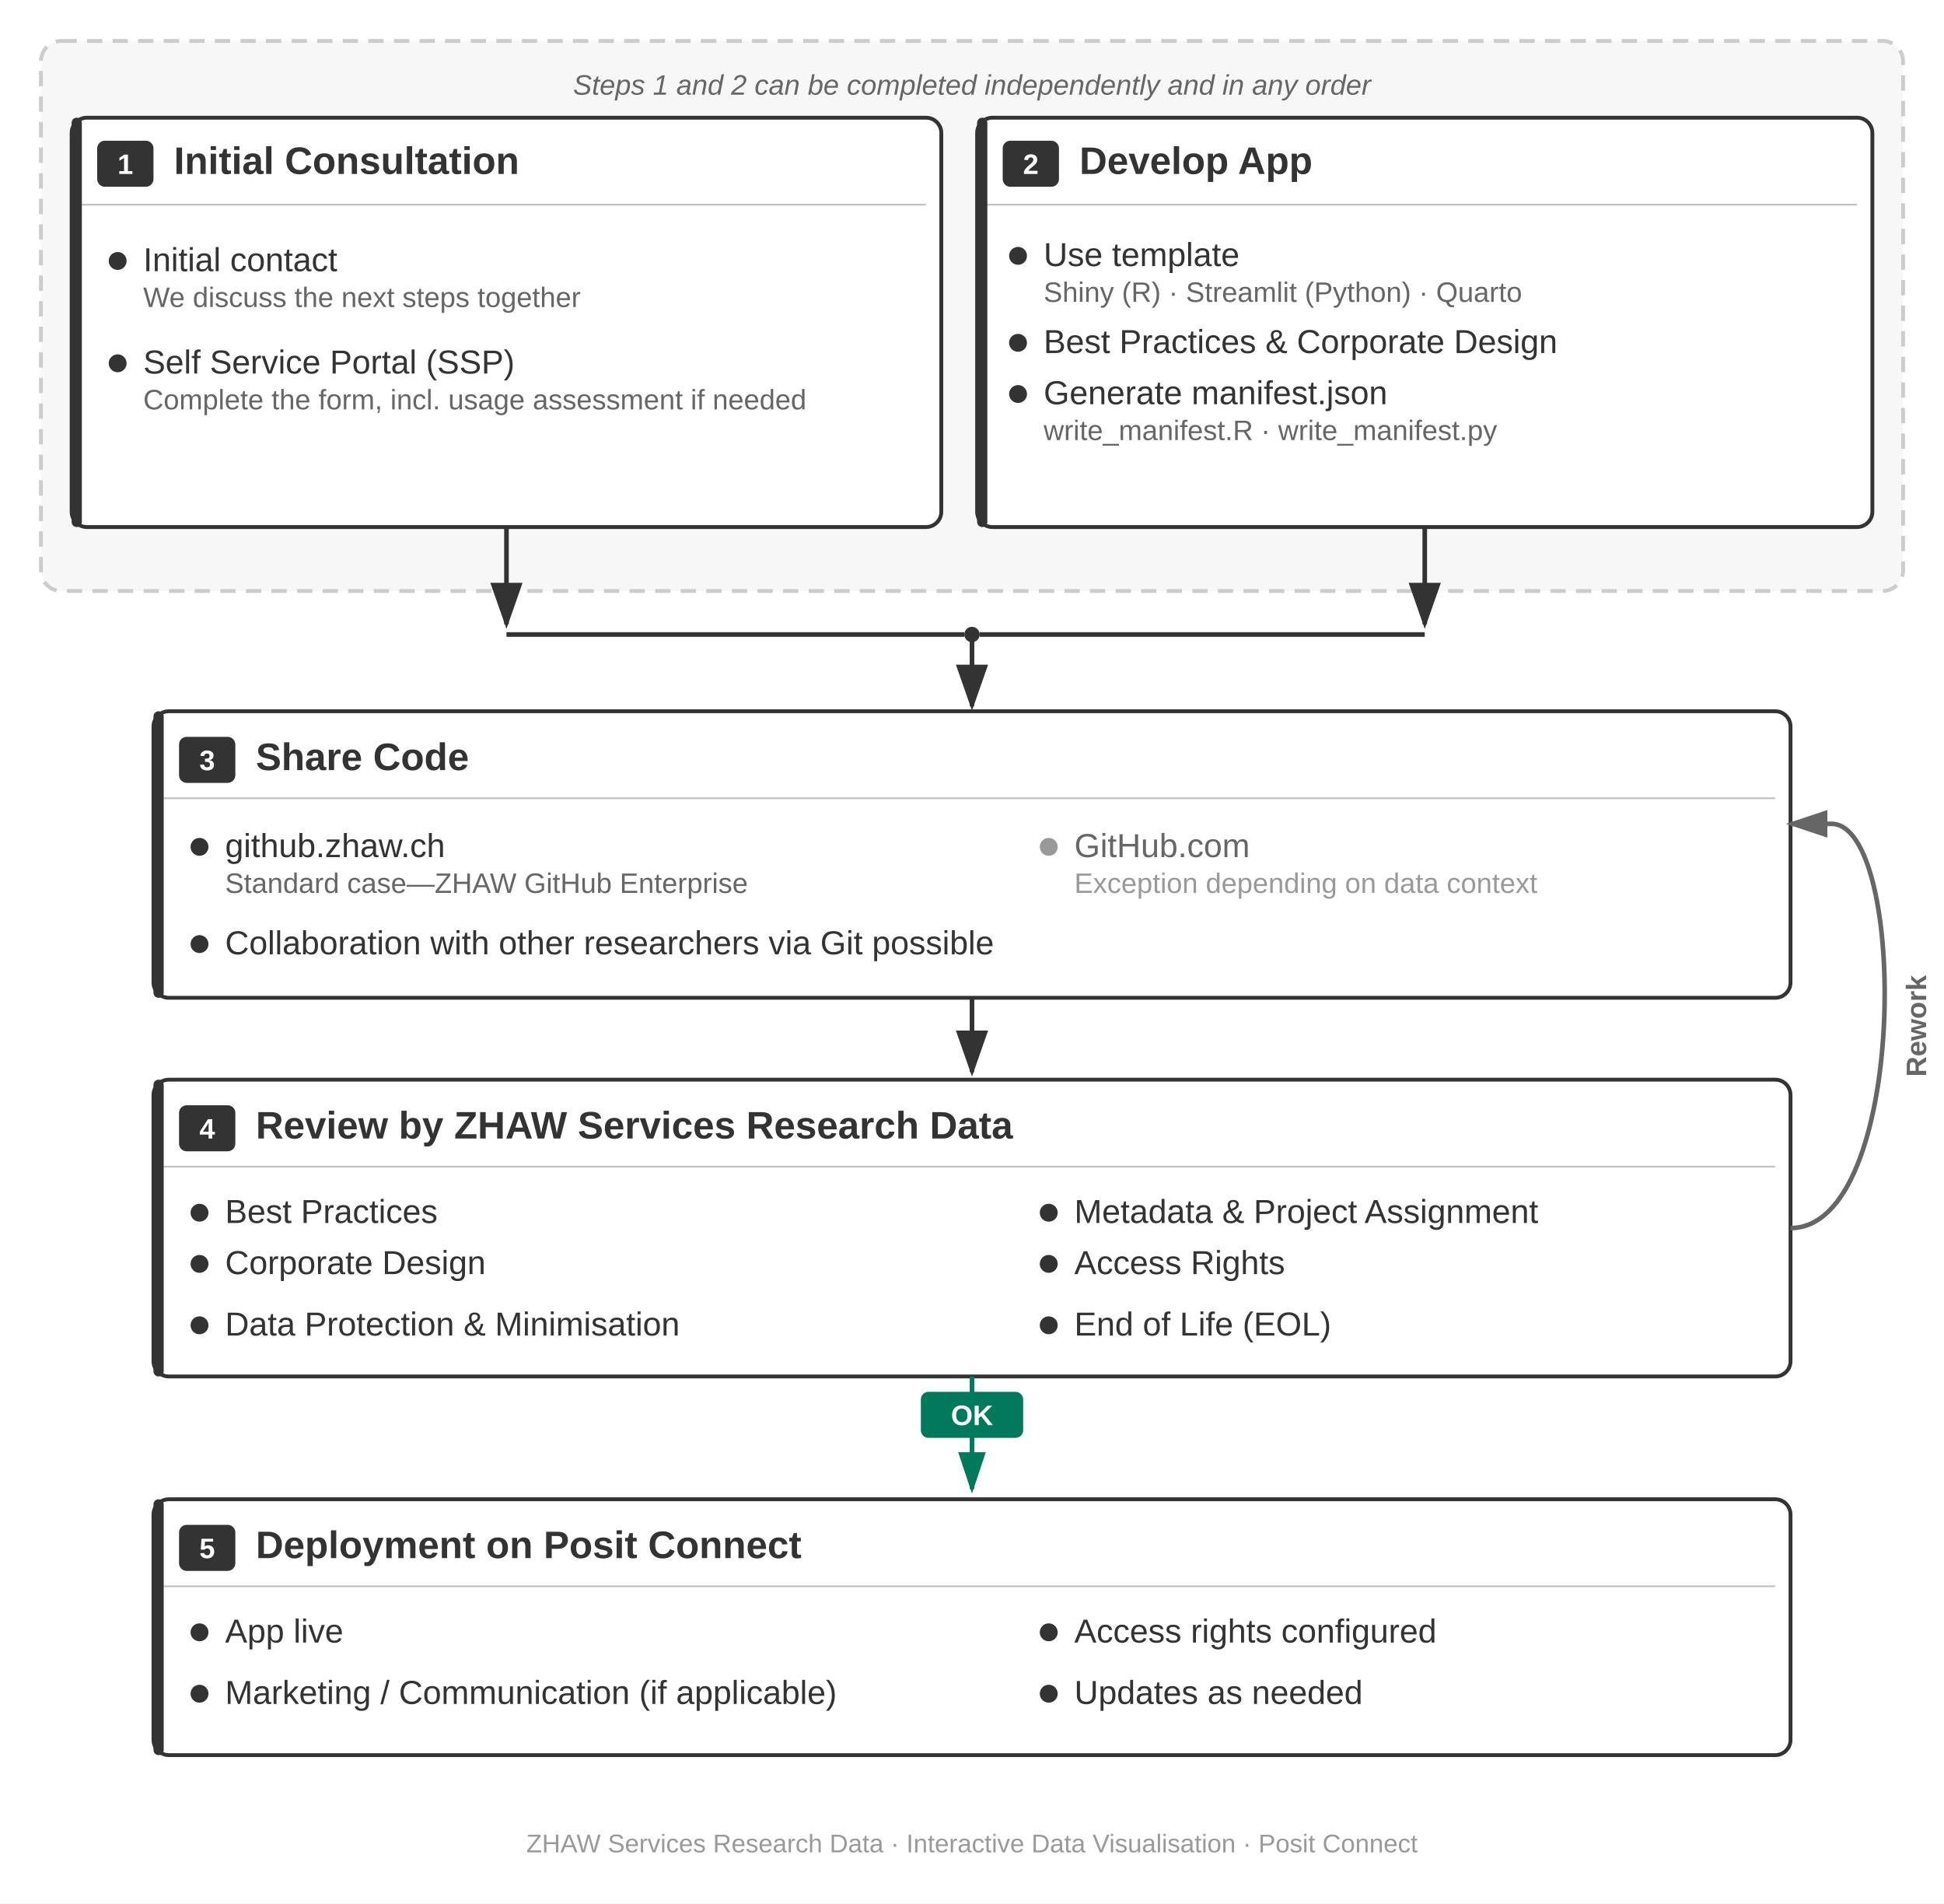
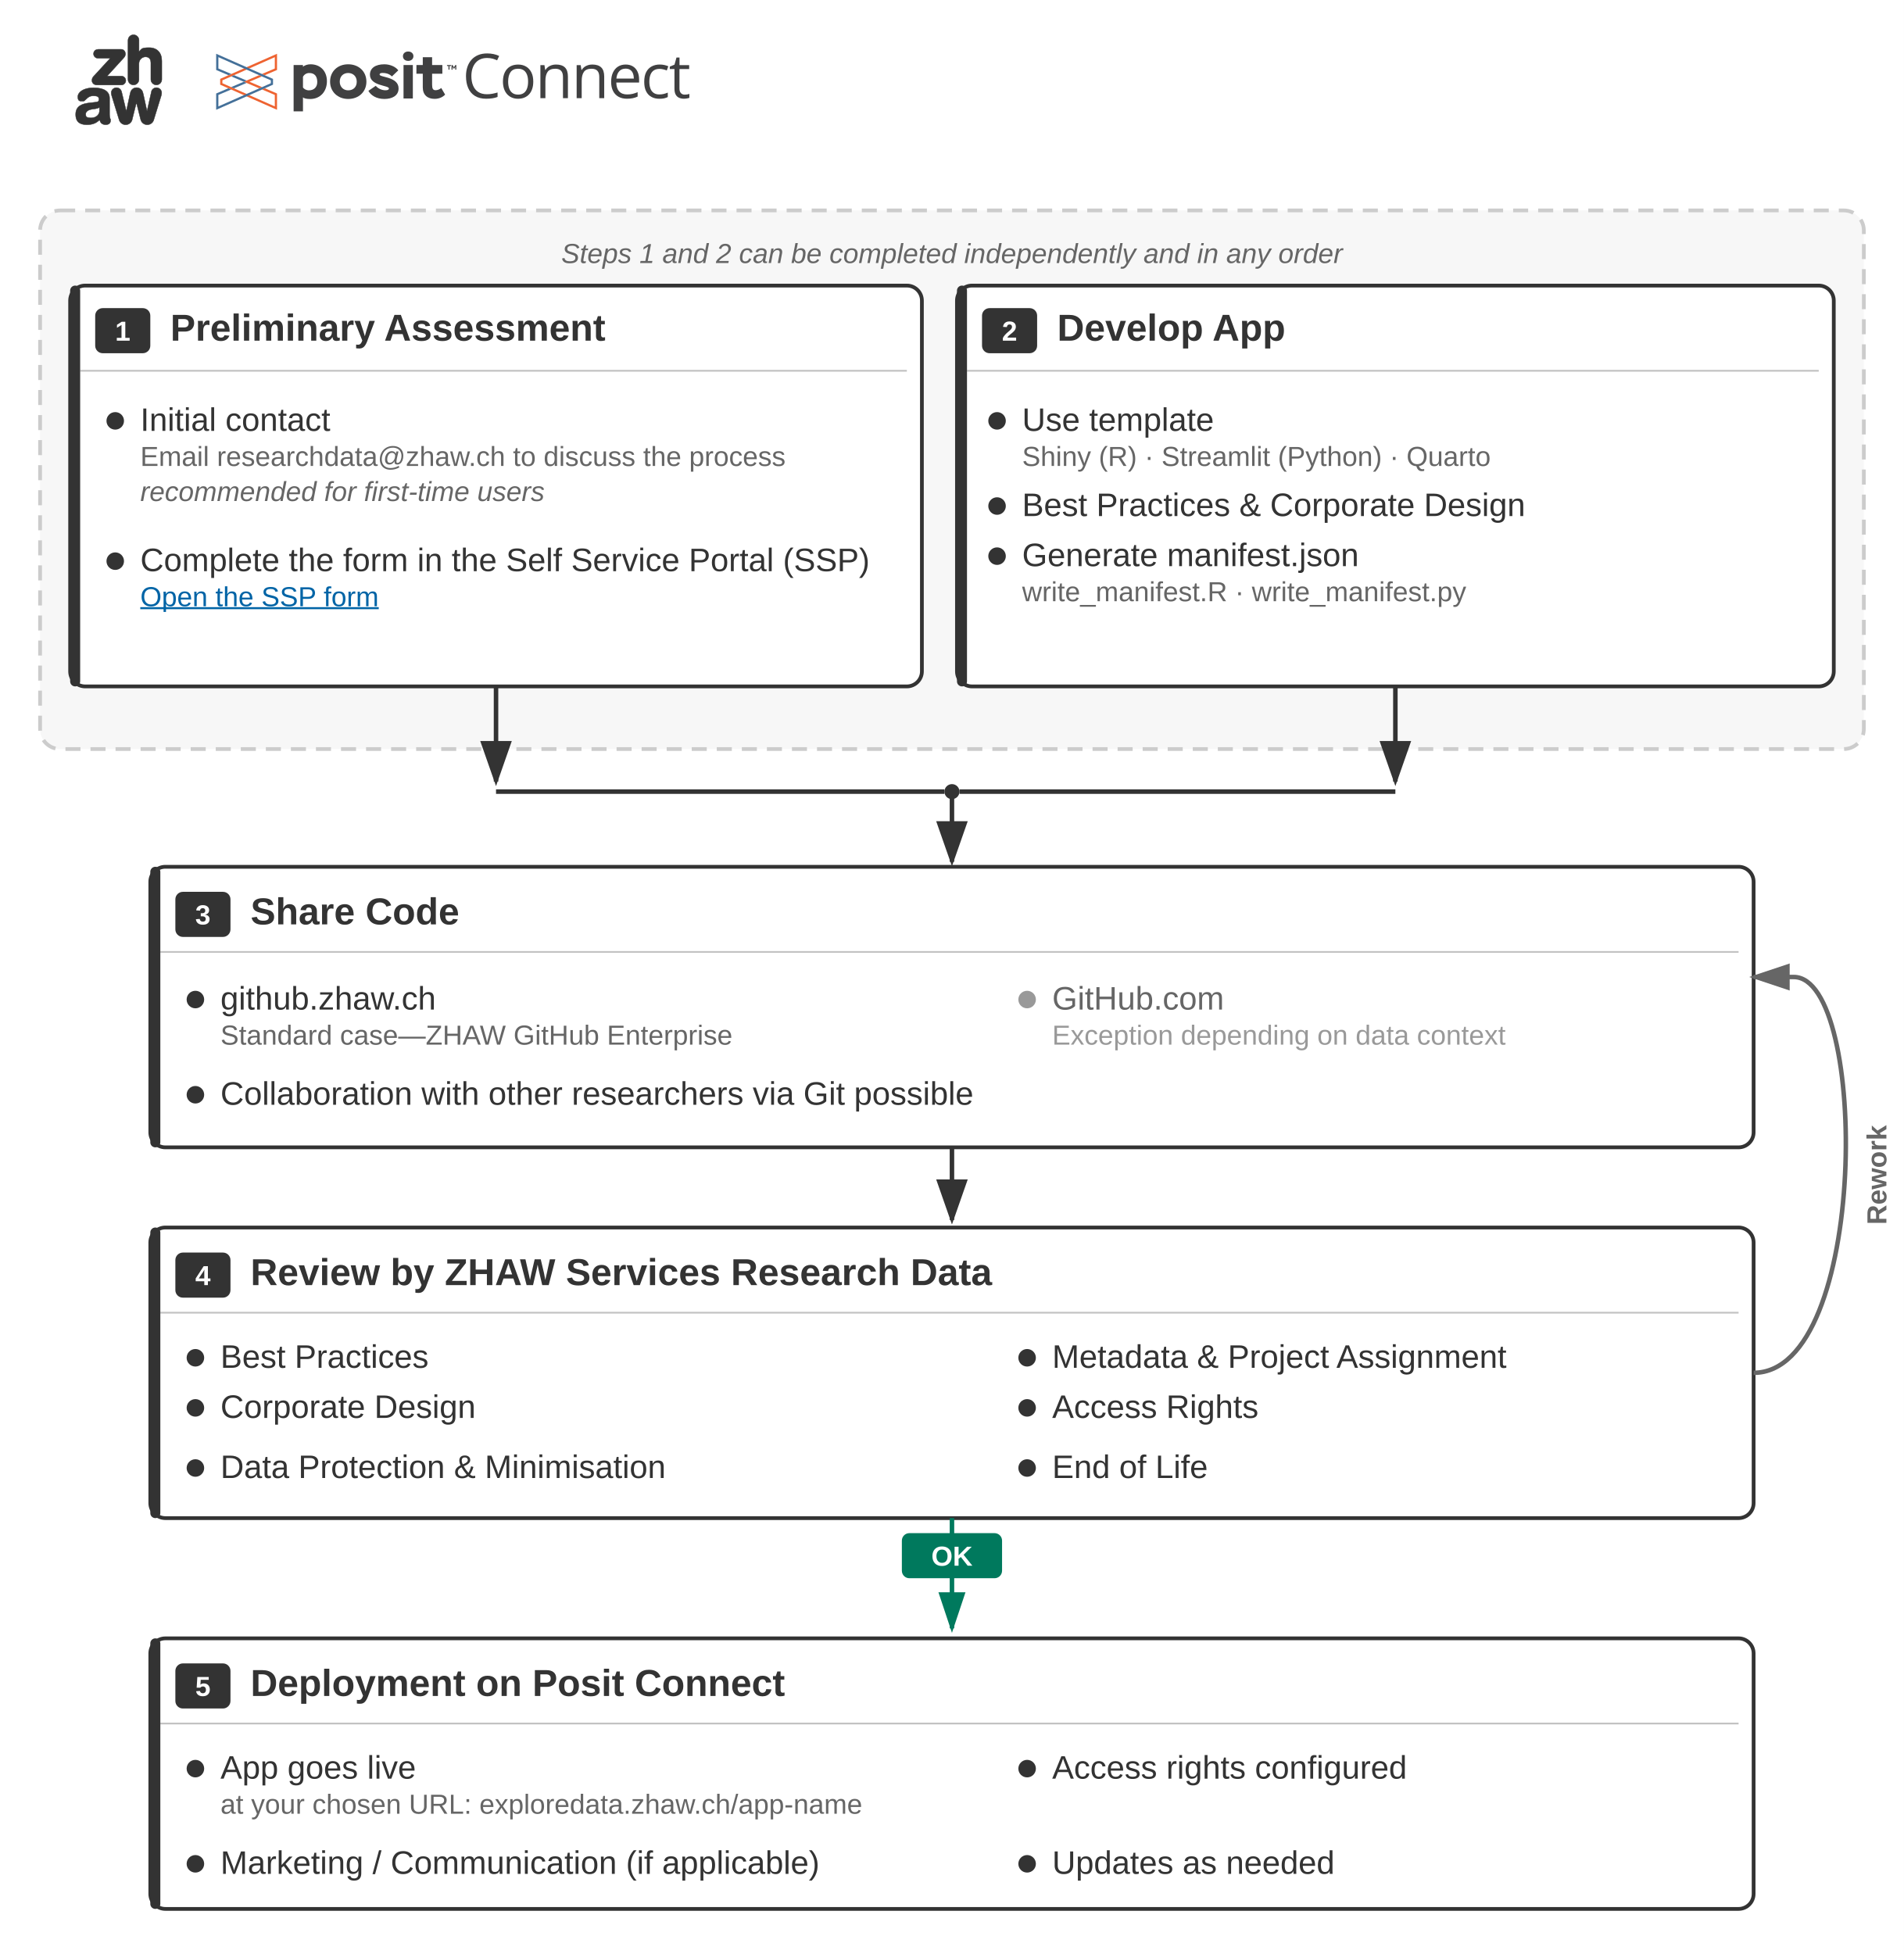
- <svg xmlns="http://www.w3.org/2000/svg" viewBox="0 0 760 744" role="img" font-family="Arial, sans-serif">
+ <svg xmlns="http://www.w3.org/2000/svg" viewBox="0 0 760 780" role="img" font-family="Arial, sans-serif">
  <defs>
    <marker id="a" markerWidth="10" markerHeight="7" refX="9" refY="3.5" orient="auto">
      <polygon points="0 0,10 3.5,0 7" fill="#333333" />
    </marker>
    <marker id="ar" markerWidth="9" markerHeight="6" refX="8" refY="3" orient="auto">
      <polygon points="0 0,9 3,0 6" fill="#666666" />
    </marker>
    <marker id="ag" markerWidth="9" markerHeight="6" refX="8" refY="3" orient="auto">
      <polygon points="0 0,9 3,0 6" fill="#00795d" />
    </marker>
  </defs>
-   <rect width="760" height="744" fill="#ffffff" />
-   <rect x="16" y="16" width="728" height="215" rx="8" fill="#f7f7f7" stroke="#cccccc" stroke-width="1.5" stroke-dasharray="6,4" />
-   <text x="380" y="37" font-size="11" fill="#666666" text-anchor="middle" font-style="italic">Steps 1 and 2 can be completed independently and in any order</text>
-   <rect x="28" y="46" width="340" height="160" rx="6" fill="white" stroke="#333333" stroke-width="1.5" />
-   <rect x="28" y="46" width="4" height="160" rx="2" fill="#333333" />
-   <rect x="38" y="55" width="22" height="18" rx="3" fill="#333333" />
-   <text x="49" y="68" font-size="11" fill="white" font-weight="bold" text-anchor="middle">1</text>
-   <text x="68" y="68" font-size="15" fill="#333333" font-weight="bold">Initial Consultation</text>
-   <line x1="32" y1="80" x2="362" y2="80" stroke="#333333" stroke-width="0.7" opacity="0.3" />
-   <circle cx="46" cy="102" r="3.5" fill="#333333" />
-   <text x="56" y="106" font-size="13" fill="#333333">Initial contact</text>
-   <text x="56" y="120" font-size="11" fill="#666666">We discuss the next steps together</text>
-   <circle cx="46" cy="142" r="3.5" fill="#333333" />
-   <text x="56" y="146" font-size="13" fill="#333333">Self Service Portal (SSP)</text>
-   <text x="56" y="160" font-size="11" fill="#666666">Complete the form, incl. usage assessment if needed</text>
-   <rect x="382" y="46" width="350" height="160" rx="6" fill="white" stroke="#333333" stroke-width="1.5" />
-   <rect x="382" y="46" width="4" height="160" rx="2" fill="#333333" />
-   <rect x="392" y="55" width="22" height="18" rx="3" fill="#333333" />
-   <text x="403" y="68" font-size="11" fill="white" font-weight="bold" text-anchor="middle">2</text>
-   <text x="422" y="68" font-size="15" fill="#333333" font-weight="bold">Develop App</text>
-   <line x1="386" y1="80" x2="726" y2="80" stroke="#333333" stroke-width="0.7" opacity="0.3" />
-   <circle cx="398" cy="100" r="3.5" fill="#333333" />
-   <text x="408" y="104" font-size="13" fill="#333333">Use template</text>
-   <text x="408" y="118" font-size="11" fill="#666666">Shiny (R) · Streamlit (Python) · Quarto</text>
-   <circle cx="398" cy="134" r="3.5" fill="#333333" />
-   <text x="408" y="138" font-size="13" fill="#333333">Best Practices &amp; Corporate Design</text>
-   <circle cx="398" cy="154" r="3.5" fill="#333333" />
-   <text x="408" y="158" font-size="13" fill="#333333">Generate manifest.json</text>
-   <text x="408" y="172" font-size="11" fill="#666666">write_manifest.R · write_manifest.py</text>
-   <line x1="198" y1="206" x2="198" y2="244" stroke="#333333" stroke-width="1.8" marker-end="url(#a)" />
-   <line x1="198" y1="248" x2="377" y2="248" stroke="#333333" stroke-width="1.8" />
-   <line x1="557" y1="206" x2="557" y2="244" stroke="#333333" stroke-width="1.8" marker-end="url(#a)" />
-   <line x1="557" y1="248" x2="383" y2="248" stroke="#333333" stroke-width="1.8" />
-   <circle cx="380" cy="248" r="3" fill="#333333" />
-   <line x1="380" y1="248" x2="380" y2="276" stroke="#333333" stroke-width="1.8" marker-end="url(#a)" />
-   <rect x="60" y="278" width="640" height="112" rx="6" fill="white" stroke="#333333" stroke-width="1.5" />
-   <rect x="60" y="278" width="4" height="112" rx="2" fill="#333333" />
-   <rect x="70" y="288" width="22" height="18" rx="3" fill="#333333" />
-   <text x="81" y="301" font-size="11" fill="white" font-weight="bold" text-anchor="middle">3</text>
-   <text x="100" y="301" font-size="15" fill="#333333" font-weight="bold">Share Code</text>
-   <line x1="64" y1="312" x2="694" y2="312" stroke="#333333" stroke-width="0.7" opacity="0.3" />
-   <circle cx="78" cy="331" r="3.5" fill="#333333" />
-   <text x="88" y="335" font-size="13" fill="#333333">github.zhaw.ch</text>
-   <text x="88" y="349" font-size="11" fill="#666666">Standard case—ZHAW GitHub Enterprise</text>
-   <circle cx="410" cy="331" r="3.5" fill="#999999" />
-   <text x="420" y="335" font-size="13" fill="#666666">GitHub.com</text>
-   <text x="420" y="349" font-size="11" fill="#999999">Exception depending on data context</text>
-   <circle cx="78" cy="369" r="3.5" fill="#333333" />
-   <text x="88" y="373" font-size="13" fill="#333333">Collaboration with other researchers via Git possible</text>
-   <line x1="380" y1="390" x2="380" y2="419" stroke="#333333" stroke-width="1.8" marker-end="url(#a)" />
-   <rect x="60" y="422" width="640" height="116" rx="6" fill="white" stroke="#333333" stroke-width="1.5" />
-   <rect x="60" y="422" width="4" height="116" rx="2" fill="#333333" />
-   <rect x="70" y="432" width="22" height="18" rx="3" fill="#333333" />
-   <text x="81" y="445" font-size="11" fill="white" font-weight="bold" text-anchor="middle">4</text>
-   <text x="100" y="445" font-size="15" fill="#333333" font-weight="bold">Review by ZHAW Services Research Data</text>
-   <line x1="64" y1="456" x2="694" y2="456" stroke="#333333" stroke-width="0.7" opacity="0.3" />
-   <circle cx="78" cy="474" r="3.5" fill="#333333" />
-   <text x="88" y="478" font-size="13" fill="#333333">Best Practices</text>
-   <circle cx="78" cy="494" r="3.5" fill="#333333" />
-   <text x="88" y="498" font-size="13" fill="#333333">Corporate Design</text>
-   <circle cx="78" cy="518" r="3.5" fill="#333333" />
-   <text x="88" y="522" font-size="13" fill="#333333">Data Protection &amp; Minimisation</text>
-   <circle cx="410" cy="474" r="3.5" fill="#333333" />
-   <text x="420" y="478" font-size="13" fill="#333333">Metadata &amp; Project Assignment</text>
-   <circle cx="410" cy="494" r="3.5" fill="#333333" />
-   <text x="420" y="498" font-size="13" fill="#333333">Access Rights</text>
-   <circle cx="410" cy="518" r="3.5" fill="#333333" />
-   <text x="420" y="522" font-size="13" fill="#333333">End of Life (EOL)</text>
-   <path d="M 700,480 C 746,480 746,322 716,322 L 700,322" stroke="#666666" stroke-width="1.8" fill="none" marker-end="url(#ar)" />
-   <text x="753" y="401" font-size="11" fill="#666666" font-weight="bold" text-anchor="middle" transform="rotate(-90 753 401)">Rework</text>
-   <line x1="380" y1="538" x2="380" y2="582" stroke="#00795d" stroke-width="1.8" marker-end="url(#ag)" />
-   <rect x="360" y="544" width="40" height="18" rx="3" fill="#00795d" />
-   <text x="380" y="557" font-size="11" fill="white" font-weight="bold" text-anchor="middle">OK</text>
-   <rect x="60" y="586" width="640" height="100" rx="6" fill="white" stroke="#333333" stroke-width="1.5" />
-   <rect x="60" y="586" width="4" height="100" rx="2" fill="#333333" />
-   <rect x="70" y="596" width="22" height="18" rx="3" fill="#333333" />
-   <text x="81" y="609" font-size="11" fill="white" font-weight="bold" text-anchor="middle">5</text>
-   <text x="100" y="609" font-size="15" fill="#333333" font-weight="bold">Deployment on Posit Connect</text>
-   <line x1="64" y1="620" x2="694" y2="620" stroke="#333333" stroke-width="0.7" opacity="0.3" />
-   <circle cx="78" cy="638" r="3.5" fill="#333333" />
-   <text x="88" y="642" font-size="13" fill="#333333">App live</text>
-   <circle cx="410" cy="638" r="3.5" fill="#333333" />
-   <text x="420" y="642" font-size="13" fill="#333333">Access rights configured</text>
-   <circle cx="78" cy="662" r="3.5" fill="#333333" />
-   <text x="88" y="666" font-size="13" fill="#333333">Marketing / Communication (if applicable)</text>
-   <circle cx="410" cy="662" r="3.5" fill="#333333" />
-   <text x="420" y="666" font-size="13" fill="#333333">Updates as needed</text>
-   <text x="380" y="724" font-size="10" fill="#999999" text-anchor="middle">ZHAW Services Research Data · Interactive Data Visualisation · Posit Connect</text>
+   <rect width="760" height="780" fill="#ffffff" />
+   <g transform="translate(28,12) scale(0.15625)" role="img">
+     <rect width="256" height="256" fill="none" />
+     <path fill="#333333" stroke="#333333" d="M208,156.1s-.4,1.6-.4,1.6l-.6,2.4s-9.2,40.7-10.6,47.2c-.4-1.7-9.2-42.3-9.2-42.3-.4-1.7-.9-4-1.6-6.1l-.6-1.7c-2.6-6.2-8.5-10.1-15.2-10.1s-12.2,3.7-14.9,9.5c-.5,1.2-.9,2.6-1.3,4.1-.4,1.5-.7,3-1,4.3,0,0-7.8,36.5-9.1,42.5-.4-1.6-11.4-47.4-11.4-47.4l-.5-1.9c-.3-1.2-.6-2.1-.9-3-2.1-4.9-6.9-8.1-12.3-8.1-3.9,0-7.6,1.7-10.2,4.6-1.9,2.2-3,4.9-3.2,7.7,0,0,0,.6,0,.6,0,.8,0,1.6.1,2.4.3,2.8,1,5,1.6,7.1l17.9,58.1.4,1.2.9,2.7c2.7,6.3,9,10.4,15.8,10.4h.1c7.1,0,13.4-4.3,16.1-11,0,0,.8-2.9.8-2.9h0s.1-.6.1-.6c0,0,10.2-40.5,10.5-41.9.4,1.5,10.7,42.5,10.7,42.5l.8,2.7c2.5,6.7,9,11.2,16.2,11.2h.1c6.7,0,12.9-4,15.7-10.1.4-1,.7-2,1.1-3.2l.3-1,17.9-58.1c.7-2.1,1.4-4.4,1.6-7.1,0-.8.1-1.6.1-2.4v-.6c-.2-2.9-1.4-5.6-3.2-7.7-2.6-2.9-6.3-4.6-10.2-4.6-5.7,0-10.8,3.7-12.6,9Z" />
+     <path fill="#333333" stroke="#333333" d="M147.8,26v100.2c0,7.7,6.3,14,14,14s13.9-6.2,14-13.8v-40.5c0-10.8,8.7-17.4,16.8-17.4,11.8,0,13.6,9.5,13.6,15.1v42.8c.1,7.6,6.4,13.7,14,13.8,7.7,0,14-6.3,14-14v-47.4c0-21.2-12.2-33.9-32.5-33.9s-19.2,3.6-25.8,10.3v-29.5c-.1-7.6-6.4-13.7-14-13.7-7.7,0-14,6.3-14,14Z" />
+     <path fill="#333333" stroke="#333333" d="M102.3,226.4c-.7-2.5-1.6-5.6-1.6-11.7v-40.9c0-17.1-14.6-26.4-41-26.4s-40.1,11.8-40.1,23,5.1,11.3,11.3,11.3,5.2-1,7.2-2.6c1.2-.9,2.4-2,3.6-3.2,3.8-3.7,8-7.8,17.9-7.8s14,2.3,14,8.6-3.1,6.9-9.3,7.6l-14.9,1.7c-17.5,2-35.3,7.1-35.3,29.5s14.7,26.3,29,26.3,23.7-4,32.4-12.6c1.4,8.1,6.7,12.6,15.4,12.6s12.4-4.7,12.4-10.7-.4-3-.9-4.6ZM74.9,206.7c0,9-8.2,17.7-21.6,17.7s-13.5-4.5-13.5-10,5.5-10.5,15.7-12l8.9-1.3c2.8-.5,7.9-1.3,10.5-3.8v9.5Z" />
+     <path fill="#333333" stroke="#333333" d="M71.3,49.3c-1.3,0-2.6.2-3.8.5-4.7,1.5-7.8,5.9-7.8,10.8,0,4.9,3.1,9.3,7.8,10.8,1.2.4,2.5.5,3.8.5h31.2c-1.2,1.3-43.2,47-43.2,47-2.4,2.6-3.6,6-3.6,10.1v.5c.3,4.9,4.1,10.4,11.9,10.8h.8s62.2,0,62.2,0c1.3,0,2.6-.2,3.9-.6,4.7-1.5,7.8-5.9,7.8-10.8s-3.1-9.2-7.8-10.8h0c-1.2-.4-2.5-.6-3.9-.6h-36c1.2-1.3,42.4-46.5,42.4-46.5,2.7-2.9,4.3-6.4,4.3-9.4v-1.2c-.2-2.1-.6-3.9-1.5-5.5-1.3-2.5-3.4-4.3-6.1-5.2-1.3-.4-2.7-.6-4.3-.6h-58Z" />
+   </g>
+   <g transform="translate(86,19) scale(0.1368)" role="img">
+     <style type="text/css">
+ 	.st0{fill:#404041;}
+ 	.st1{fill:#EE6331;}
+ 	.st2{fill:#447099;}
+ </style>
+     <g id="full-rgb">
+       <path id="fullLogo" class="st0" d="M228.2,50.8h27.2v5.1c5.1-4.7,14.3-7.2,21.8-7.2c29.7,0,48.1,20.5,48.1,49.4   c0,29.7-19.2,51.9-48.9,51.9c-9.4,0-18-1.5-21-4.9v41h-27.3V50.8H228.2z M255.4,85.2v31.2c3,4.5,9.6,8.3,17.3,8.3   c15.2,0,24.4-9.6,24.4-24.4c0-17.3-8.6-26.1-22.9-26.1C266.3,73.9,259,78.2,255.4,85.2z" />
+       <path id="fullLogo-2" class="st0" d="M387.3,48.7c31.2,0,53.2,21.2,53.2,50.7c0,29.3-22,50.5-53.2,50.5   c-30.3,0-52.8-21.2-52.8-50.6C334.5,70,356.1,48.7,387.3,48.7z M387.3,124.7c14.8,0,25-9.4,25-25.2c0-16.2-11.3-25.4-25-25.4   s-24.6,9.2-24.6,25.4C362.7,113.8,372.6,124.7,387.3,124.7z" />
+       <path id="fullLogo-3" class="st0" d="M450.8,79c0-18.8,15.6-30.3,42.1-30.3c18.6,0,34.4,8.7,40.6,17.7l-18.6,17.8   c-6.4-6.6-15.2-10.2-27.4-10.2c-5.1,0-8.5,1.1-8.5,4.7c0,8.5,55.4,5.8,55.4,40.4c0,21.4-19.2,30.8-41.3,30.8   c-23.9,0-39.8-10.9-46.8-23.7l21.6-14.7c5.3,6.8,16.2,13,28.2,13c6.6,0,10.1-1.7,10.1-5.3C506.2,109.8,450.8,112.3,450.8,79z" />
+       <path id="fullLogo-4" class="st0" d="M562.5,11.4c8.8,0,15.2,5.8,15.2,13.5c0,8.1-6.4,13.9-15.2,13.9c-9.6,0-15.4-5.8-15.4-13.9   C547.1,17.2,553.5,11.4,562.5,11.4z M548.8,50.8H576v97.7h-27.2V50.8z" />
+       <path id="fullLogo-5" class="st0" d="M586.5,50.8H605V28.1h27.2v22.7h29.9v25.4h-29.9V108c0,11.8,2.6,16.3,10,16.3   c6.4,0,11.5-2.3,16.7-6.4l11.3,19.3c-6.8,7.1-17.3,12.4-30.6,12.4c-20.5,0-34.6-11.1-34.6-33.6V76.2h-18.6L586.5,50.8z" />
+       <path id="fullLogo-6" class="st0" d="M675.7,50.9h11.7v2.8H683v10.7h-3V53.7h-4.3V50.9z" />
+       <path id="fullLogo-7" class="st0" d="M688.9,50.9h2.8l4.3,6.5l4.1-6.5h2.7v13.5h-3v-8.1l-3.5,5.4h-0.8l-3.6-5.4v8.2h-3V50.9z" />
+       <polygon id="fullLogo-8" class="st1" points="38,80.6 46.2,77 82.9,60.8 90.9,57.2 179.7,18 179.7,65.3 143.8,80.6 135.7,77    173.2,61 173.2,27.9 98.9,60.8 90.9,64.3 54.3,80.5 46.2,84.1 20.3,95.5 20.3,104 45.8,115.3 53.9,118.9 91.5,135.4 99.5,139    173.2,171.6 173.2,138.1 136.1,122.3 144.2,118.7 179.7,133.9 179.7,181.5 91.5,142.6 83.6,139 45.8,122.3 37.6,118.7 13.8,108.2    13.8,91.3  " />
+       <polygon class="st1" points="99.2,99.6 135.6,84.1 127.5,80.5 82.6,99.6 127.9,118.9 136,115.3  " />
+       <polygon id="fullLogo-9" class="st2" points="45.8,115.3 53.9,118.9 90.9,103.1 82.7,99.6  " />
+       <polygon id="fullLogo-10" class="st2" points="54.3,80.5 46.2,84.1 82.7,99.6 90.9,96.1  " />
+       <polygon id="fullLogo-11" class="st2" points="143.8,80.6 135.7,77 98.9,60.8 90.9,57.2 2.1,18 2.1,65.3 38,80.6 46.2,77 8.6,61    8.6,27.9 82.9,60.8 90.9,64.3 127.5,80.5 135.6,84.1 161.6,95.5 161.6,104 136.1,115.3 127.9,118.9 90.4,135.4 82.4,139 8.6,171.6    8.6,138.1 45.8,122.3 37.6,118.7 2.1,133.9 2.1,181.5 90.3,142.6 98.3,139 136.1,122.3 144.2,118.7 168,108.2 168,91.3  " />
+     </g>
+     <g>
+       <g>
+         <path class="st0" d="M792.6,30.3c-7.1,0-13.5,1.2-19.1,3.6c-5.7,2.4-10.5,5.9-14.4,10.5c-4,4.6-7,10.2-9.1,16.7s-3.2,13.8-3.2,22    c0,10.8,1.7,20.1,5.1,28.1c3.4,7.9,8.4,14.1,15.1,18.4c6.7,4.3,15.1,6.5,25.2,6.5c5.7,0,11.1-0.5,16.2-1.5c5.1-1,10-2.2,14.8-3.6    v13c-4.7,1.8-9.6,3.1-14.8,3.9c-5.2,0.8-11.3,1.3-18.4,1.3c-13.1,0-24-2.7-32.7-8.1c-8.8-5.4-15.3-13.1-19.7-23    c-4.4-9.9-6.5-21.6-6.5-35.1c0-9.7,1.4-18.6,4.1-26.7c2.7-8.1,6.7-15,12-20.9c5.2-5.9,11.7-10.4,19.3-13.6    c7.6-3.2,16.4-4.8,26.3-4.8c6.5,0,12.8,0.6,18.8,1.9c6,1.3,11.5,3.1,16.3,5.5l-6,12.7c-4.1-1.9-8.6-3.5-13.5-4.9    C803.6,31,798.3,30.3,792.6,30.3z" />
+         <path class="st0" d="M927.4,99.2c0,7.9-1,15-3.1,21.2c-2.1,6.2-5,11.5-8.9,15.7c-3.9,4.3-8.5,7.5-14,9.8    c-5.5,2.3-11.7,3.4-18.6,3.4c-6.4,0-12.3-1.1-17.7-3.4s-10-5.5-13.9-9.8c-3.9-4.3-6.9-9.5-9.1-15.7c-2.1-6.2-3.2-13.3-3.2-21.2    c0-10.5,1.8-19.5,5.4-26.9c3.6-7.4,8.7-13.1,15.3-17c6.6-3.9,14.6-5.8,23.8-5.8c8.8,0,16.5,2,23.1,5.9c6.6,3.9,11.7,9.6,15.4,17    C925.6,79.7,927.4,88.7,927.4,99.2z M854.1,99.2c0,7.7,1,14.4,3.1,20.1c2.1,5.7,5.2,10.1,9.5,13.2c4.3,3.1,9.8,4.7,16.5,4.7    c6.7,0,12.2-1.6,16.5-4.7c4.3-3.1,7.5-7.5,9.5-13.2c2.1-5.7,3.1-12.4,3.1-20.1c0-7.7-1-14.3-3.1-19.9c-2.1-5.6-5.2-9.9-9.5-13    c-4.3-3-9.8-4.6-16.6-4.6c-10,0-17.4,3.3-22,9.9C856.4,78.3,854.1,87.4,854.1,99.2z" />
+         <path class="st0" d="M993.8,49.4c11.4,0,20.1,2.8,25.9,8.4c5.9,5.6,8.8,14.6,8.8,26.9v62.8h-14.4V85.7c0-8-1.8-14-5.5-18    c-3.7-4-9.3-6-16.8-6c-10.7,0-18.2,3-22.5,9.1c-4.3,6-6.5,14.8-6.5,26.3v50.4h-14.6V51.2h11.8l2.2,13.9h0.8    c2.1-3.4,4.7-6.3,7.8-8.6c3.2-2.3,6.7-4.1,10.6-5.3C985.3,50,989.4,49.4,993.8,49.4z" />
+         <path class="st0" d="M1099.7,49.4c11.4,0,20.1,2.8,25.9,8.4c5.9,5.6,8.8,14.6,8.8,26.9v62.8H1120V85.7c0-8-1.8-14-5.5-18    c-3.7-4-9.3-6-16.8-6c-10.7,0-18.2,3-22.5,9.1c-4.3,6-6.5,14.8-6.5,26.3v50.4H1054V51.2h11.8l2.2,13.9h0.8    c2.1-3.4,4.7-6.3,7.8-8.6c3.2-2.3,6.7-4.1,10.6-5.3C1091.2,50,1095.3,49.4,1099.7,49.4z" />
+         <path class="st0" d="M1197,49.4c8.2,0,15.2,1.8,21.1,5.4c5.9,3.6,10.3,8.7,13.4,15.2c3.1,6.5,4.7,14.2,4.7,22.9v9.1h-66.5    c0.2,11.3,3,19.9,8.4,25.8c5.4,5.9,13.1,8.9,23,8.9c6.1,0,11.5-0.6,16.2-1.7c4.7-1.1,9.5-2.8,14.6-4.9V143    c-4.9,2.2-9.7,3.8-14.5,4.7c-4.8,1-10.4,1.5-16.9,1.5c-9.3,0-17.3-1.9-24.2-5.7c-6.9-3.8-12.2-9.3-16-16.7    c-3.8-7.3-5.7-16.3-5.7-26.9c0-10.4,1.7-19.3,5.2-26.9c3.5-7.6,8.4-13.4,14.8-17.5C1180.9,51.5,1188.4,49.4,1197,49.4z     M1196.8,61.4c-7.8,0-14,2.5-18.6,7.6c-4.6,5.1-7.4,12.2-8.3,21.4h51c-0.1-5.7-1-10.8-2.7-15.2c-1.7-4.4-4.4-7.8-7.9-10.2    C1206.9,62.6,1202.3,61.4,1196.8,61.4z" />
+         <path class="st0" d="M1295.1,149.3c-8.7,0-16.3-1.8-22.9-5.4c-6.6-3.6-11.8-9-15.5-16.3c-3.7-7.3-5.5-16.6-5.5-27.7    c0-11.7,1.9-21.2,5.8-28.6c3.9-7.4,9.3-12.9,16.1-16.5c6.9-3.6,14.6-5.4,23.4-5.4c4.8,0,9.4,0.5,13.9,1.5s8.2,2.2,11,3.6    l-4.4,12.2c-2.9-1.2-6.3-2.2-10.2-3.2c-3.8-0.9-7.4-1.4-10.8-1.4c-6.7,0-12.2,1.4-16.7,4.3c-4.4,2.9-7.7,7.1-9.9,12.7    c-2.2,5.6-3.3,12.4-3.3,20.6c0,7.8,1.1,14.4,3.2,20c2.1,5.5,5.3,9.7,9.6,12.6c4.2,2.9,9.6,4.4,16,4.4c5.1,0,9.7-0.5,13.8-1.6    c4.1-1.1,7.8-2.4,11.2-3.8v13c-3.2,1.6-6.8,2.9-10.8,3.8S1300.5,149.3,1295.1,149.3z" />
+         <path class="st0" d="M1369.3,137.3c2.4,0,4.9-0.2,7.4-0.6c2.5-0.4,4.6-0.9,6.2-1.5v11.3c-1.7,0.8-4.1,1.4-7.1,1.9    c-3,0.5-6,0.8-8.8,0.8c-5.1,0-9.7-0.9-13.9-2.7c-4.2-1.8-7.5-4.8-10-9.1c-2.5-4.3-3.7-10.2-3.7-17.8V62.6h-13.7v-7.1l13.8-5.7    l5.8-20.9h8.8v22.3h28.2v11.4H1354v56.7c0,6,1.4,10.5,4.2,13.5C1361,135.8,1364.7,137.3,1369.3,137.3z" />
+       </g>
+     </g>
+   </g>
+   <g transform="translate(0,68)">
+     <rect x="16" y="16" width="728" height="215" rx="8" fill="#f7f7f7" stroke="#cccccc" stroke-width="1.5" stroke-dasharray="6,4" />
+     <text x="380" y="37" font-size="11" fill="#666666" text-anchor="middle" font-style="italic">Steps 1 and 2 can be completed independently and in any order</text>
+     <rect x="28" y="46" width="340" height="160" rx="6" fill="white" stroke="#333333" stroke-width="1.5" />
+     <rect x="28" y="46" width="4" height="160" rx="2" fill="#333333" />
+     <rect x="38" y="55" width="22" height="18" rx="3" fill="#333333" />
+     <text x="49" y="68" font-size="11" fill="white" font-weight="bold" text-anchor="middle">1</text>
+     <text x="68" y="68" font-size="15" fill="#333333" font-weight="bold">Preliminary Assessment</text>
+     <line x1="32" y1="80" x2="362" y2="80" stroke="#333333" stroke-width="0.7" opacity="0.3" />
+     <circle cx="46" cy="100" r="3.5" fill="#333333" />
+     <text x="56" y="104" font-size="13" fill="#333333">Initial contact</text>
+     <text x="56" y="118" font-size="11" fill="#666666">Email researchdata@zhaw.ch to discuss the process</text>
+     <text x="56" y="132" font-size="11" fill="#666666" font-style="italic">recommended for first-time users</text>
+     <circle cx="46" cy="156" r="3.5" fill="#333333" />
+     <text x="56" y="160" font-size="13" fill="#333333">Complete the form in the Self Service Portal (SSP)</text>
+     <a href="#">
+       <text x="56" y="174" font-size="11" fill="#0064a6" text-decoration="underline">Open the SSP form</text>
+     </a>
+     <rect x="382" y="46" width="350" height="160" rx="6" fill="white" stroke="#333333" stroke-width="1.5" />
+     <rect x="382" y="46" width="4" height="160" rx="2" fill="#333333" />
+     <rect x="392" y="55" width="22" height="18" rx="3" fill="#333333" />
+     <text x="403" y="68" font-size="11" fill="white" font-weight="bold" text-anchor="middle">2</text>
+     <text x="422" y="68" font-size="15" fill="#333333" font-weight="bold">Develop App</text>
+     <line x1="386" y1="80" x2="726" y2="80" stroke="#333333" stroke-width="0.7" opacity="0.3" />
+     <circle cx="398" cy="100" r="3.5" fill="#333333" />
+     <text x="408" y="104" font-size="13" fill="#333333">Use template</text>
+     <text x="408" y="118" font-size="11" fill="#666666">Shiny (R) · Streamlit (Python) · Quarto</text>
+     <circle cx="398" cy="134" r="3.5" fill="#333333" />
+     <text x="408" y="138" font-size="13" fill="#333333">Best Practices &amp; Corporate Design</text>
+     <circle cx="398" cy="154" r="3.5" fill="#333333" />
+     <text x="408" y="158" font-size="13" fill="#333333">Generate manifest.json</text>
+     <text x="408" y="172" font-size="11" fill="#666666">write_manifest.R · write_manifest.py</text>
+     <line x1="198" y1="206" x2="198" y2="244" stroke="#333333" stroke-width="1.8" marker-end="url(#a)" />
+     <line x1="198" y1="248" x2="377" y2="248" stroke="#333333" stroke-width="1.8" />
+     <line x1="557" y1="206" x2="557" y2="244" stroke="#333333" stroke-width="1.8" marker-end="url(#a)" />
+     <line x1="557" y1="248" x2="383" y2="248" stroke="#333333" stroke-width="1.8" />
+     <circle cx="380" cy="248" r="3" fill="#333333" />
+     <line x1="380" y1="248" x2="380" y2="276" stroke="#333333" stroke-width="1.8" marker-end="url(#a)" />
+     <rect x="60" y="278" width="640" height="112" rx="6" fill="white" stroke="#333333" stroke-width="1.5" />
+     <rect x="60" y="278" width="4" height="112" rx="2" fill="#333333" />
+     <rect x="70" y="288" width="22" height="18" rx="3" fill="#333333" />
+     <text x="81" y="301" font-size="11" fill="white" font-weight="bold" text-anchor="middle">3</text>
+     <text x="100" y="301" font-size="15" fill="#333333" font-weight="bold">Share Code</text>
+     <line x1="64" y1="312" x2="694" y2="312" stroke="#333333" stroke-width="0.7" opacity="0.3" />
+     <circle cx="78" cy="331" r="3.5" fill="#333333" />
+     <text x="88" y="335" font-size="13" fill="#333333">github.zhaw.ch</text>
+     <text x="88" y="349" font-size="11" fill="#666666">Standard case—ZHAW GitHub Enterprise</text>
+     <circle cx="410" cy="331" r="3.5" fill="#999999" />
+     <text x="420" y="335" font-size="13" fill="#666666">GitHub.com</text>
+     <text x="420" y="349" font-size="11" fill="#999999">Exception depending on data context</text>
+     <circle cx="78" cy="369" r="3.5" fill="#333333" />
+     <text x="88" y="373" font-size="13" fill="#333333">Collaboration with other researchers via Git possible</text>
+     <line x1="380" y1="390" x2="380" y2="419" stroke="#333333" stroke-width="1.8" marker-end="url(#a)" />
+     <rect x="60" y="422" width="640" height="116" rx="6" fill="white" stroke="#333333" stroke-width="1.5" />
+     <rect x="60" y="422" width="4" height="116" rx="2" fill="#333333" />
+     <rect x="70" y="432" width="22" height="18" rx="3" fill="#333333" />
+     <text x="81" y="445" font-size="11" fill="white" font-weight="bold" text-anchor="middle">4</text>
+     <text x="100" y="445" font-size="15" fill="#333333" font-weight="bold">Review by ZHAW Services Research Data</text>
+     <line x1="64" y1="456" x2="694" y2="456" stroke="#333333" stroke-width="0.7" opacity="0.3" />
+     <circle cx="78" cy="474" r="3.5" fill="#333333" />
+     <text x="88" y="478" font-size="13" fill="#333333">Best Practices</text>
+     <circle cx="78" cy="494" r="3.5" fill="#333333" />
+     <text x="88" y="498" font-size="13" fill="#333333">Corporate Design</text>
+     <circle cx="78" cy="518" r="3.5" fill="#333333" />
+     <text x="88" y="522" font-size="13" fill="#333333">Data Protection &amp; Minimisation</text>
+     <circle cx="410" cy="474" r="3.5" fill="#333333" />
+     <text x="420" y="478" font-size="13" fill="#333333">Metadata &amp; Project Assignment</text>
+     <circle cx="410" cy="494" r="3.5" fill="#333333" />
+     <text x="420" y="498" font-size="13" fill="#333333">Access Rights</text>
+     <circle cx="410" cy="518" r="3.5" fill="#333333" />
+     <text x="420" y="522" font-size="13" fill="#333333">End of Life</text>
+     <path d="M 700,480 C 746,480 746,322 716,322 L 700,322" stroke="#666666" stroke-width="1.8" fill="none" marker-end="url(#ar)" />
+     <text x="753" y="401" font-size="11" fill="#666666" font-weight="bold" text-anchor="middle" transform="rotate(-90 753 401)">Rework</text>
+     <line x1="380" y1="538" x2="380" y2="582" stroke="#00795d" stroke-width="1.8" marker-end="url(#ag)" />
+     <rect x="360" y="544" width="40" height="18" rx="3" fill="#00795d" />
+     <text x="380" y="557" font-size="11" fill="white" font-weight="bold" text-anchor="middle">OK</text>
+     <rect x="60" y="586" width="640" height="108" rx="6" fill="white" stroke="#333333" stroke-width="1.5" />
+     <rect x="60" y="586" width="4" height="108" rx="2" fill="#333333" />
+     <rect x="70" y="596" width="22" height="18" rx="3" fill="#333333" />
+     <text x="81" y="609" font-size="11" fill="white" font-weight="bold" text-anchor="middle">5</text>
+     <text x="100" y="609" font-size="15" fill="#333333" font-weight="bold">Deployment on Posit Connect</text>
+     <line x1="64" y1="620" x2="694" y2="620" stroke="#333333" stroke-width="0.7" opacity="0.3" />
+     <circle cx="78" cy="638" r="3.5" fill="#333333" />
+     <text x="88" y="642" font-size="13" fill="#333333">App goes live</text>
+     <text x="88" y="656" font-size="11" fill="#666666">at your chosen URL: exploredata.zhaw.ch/app-name</text>
+     <circle cx="410" cy="638" r="3.5" fill="#333333" />
+     <text x="420" y="642" font-size="13" fill="#333333">Access rights configured</text>
+     <circle cx="78" cy="676" r="3.5" fill="#333333" />
+     <text x="88" y="680" font-size="13" fill="#333333">Marketing / Communication (if applicable)</text>
+     <circle cx="410" cy="676" r="3.5" fill="#333333" />
+     <text x="420" y="680" font-size="13" fill="#333333">Updates as needed</text>
+   </g>
</svg>
